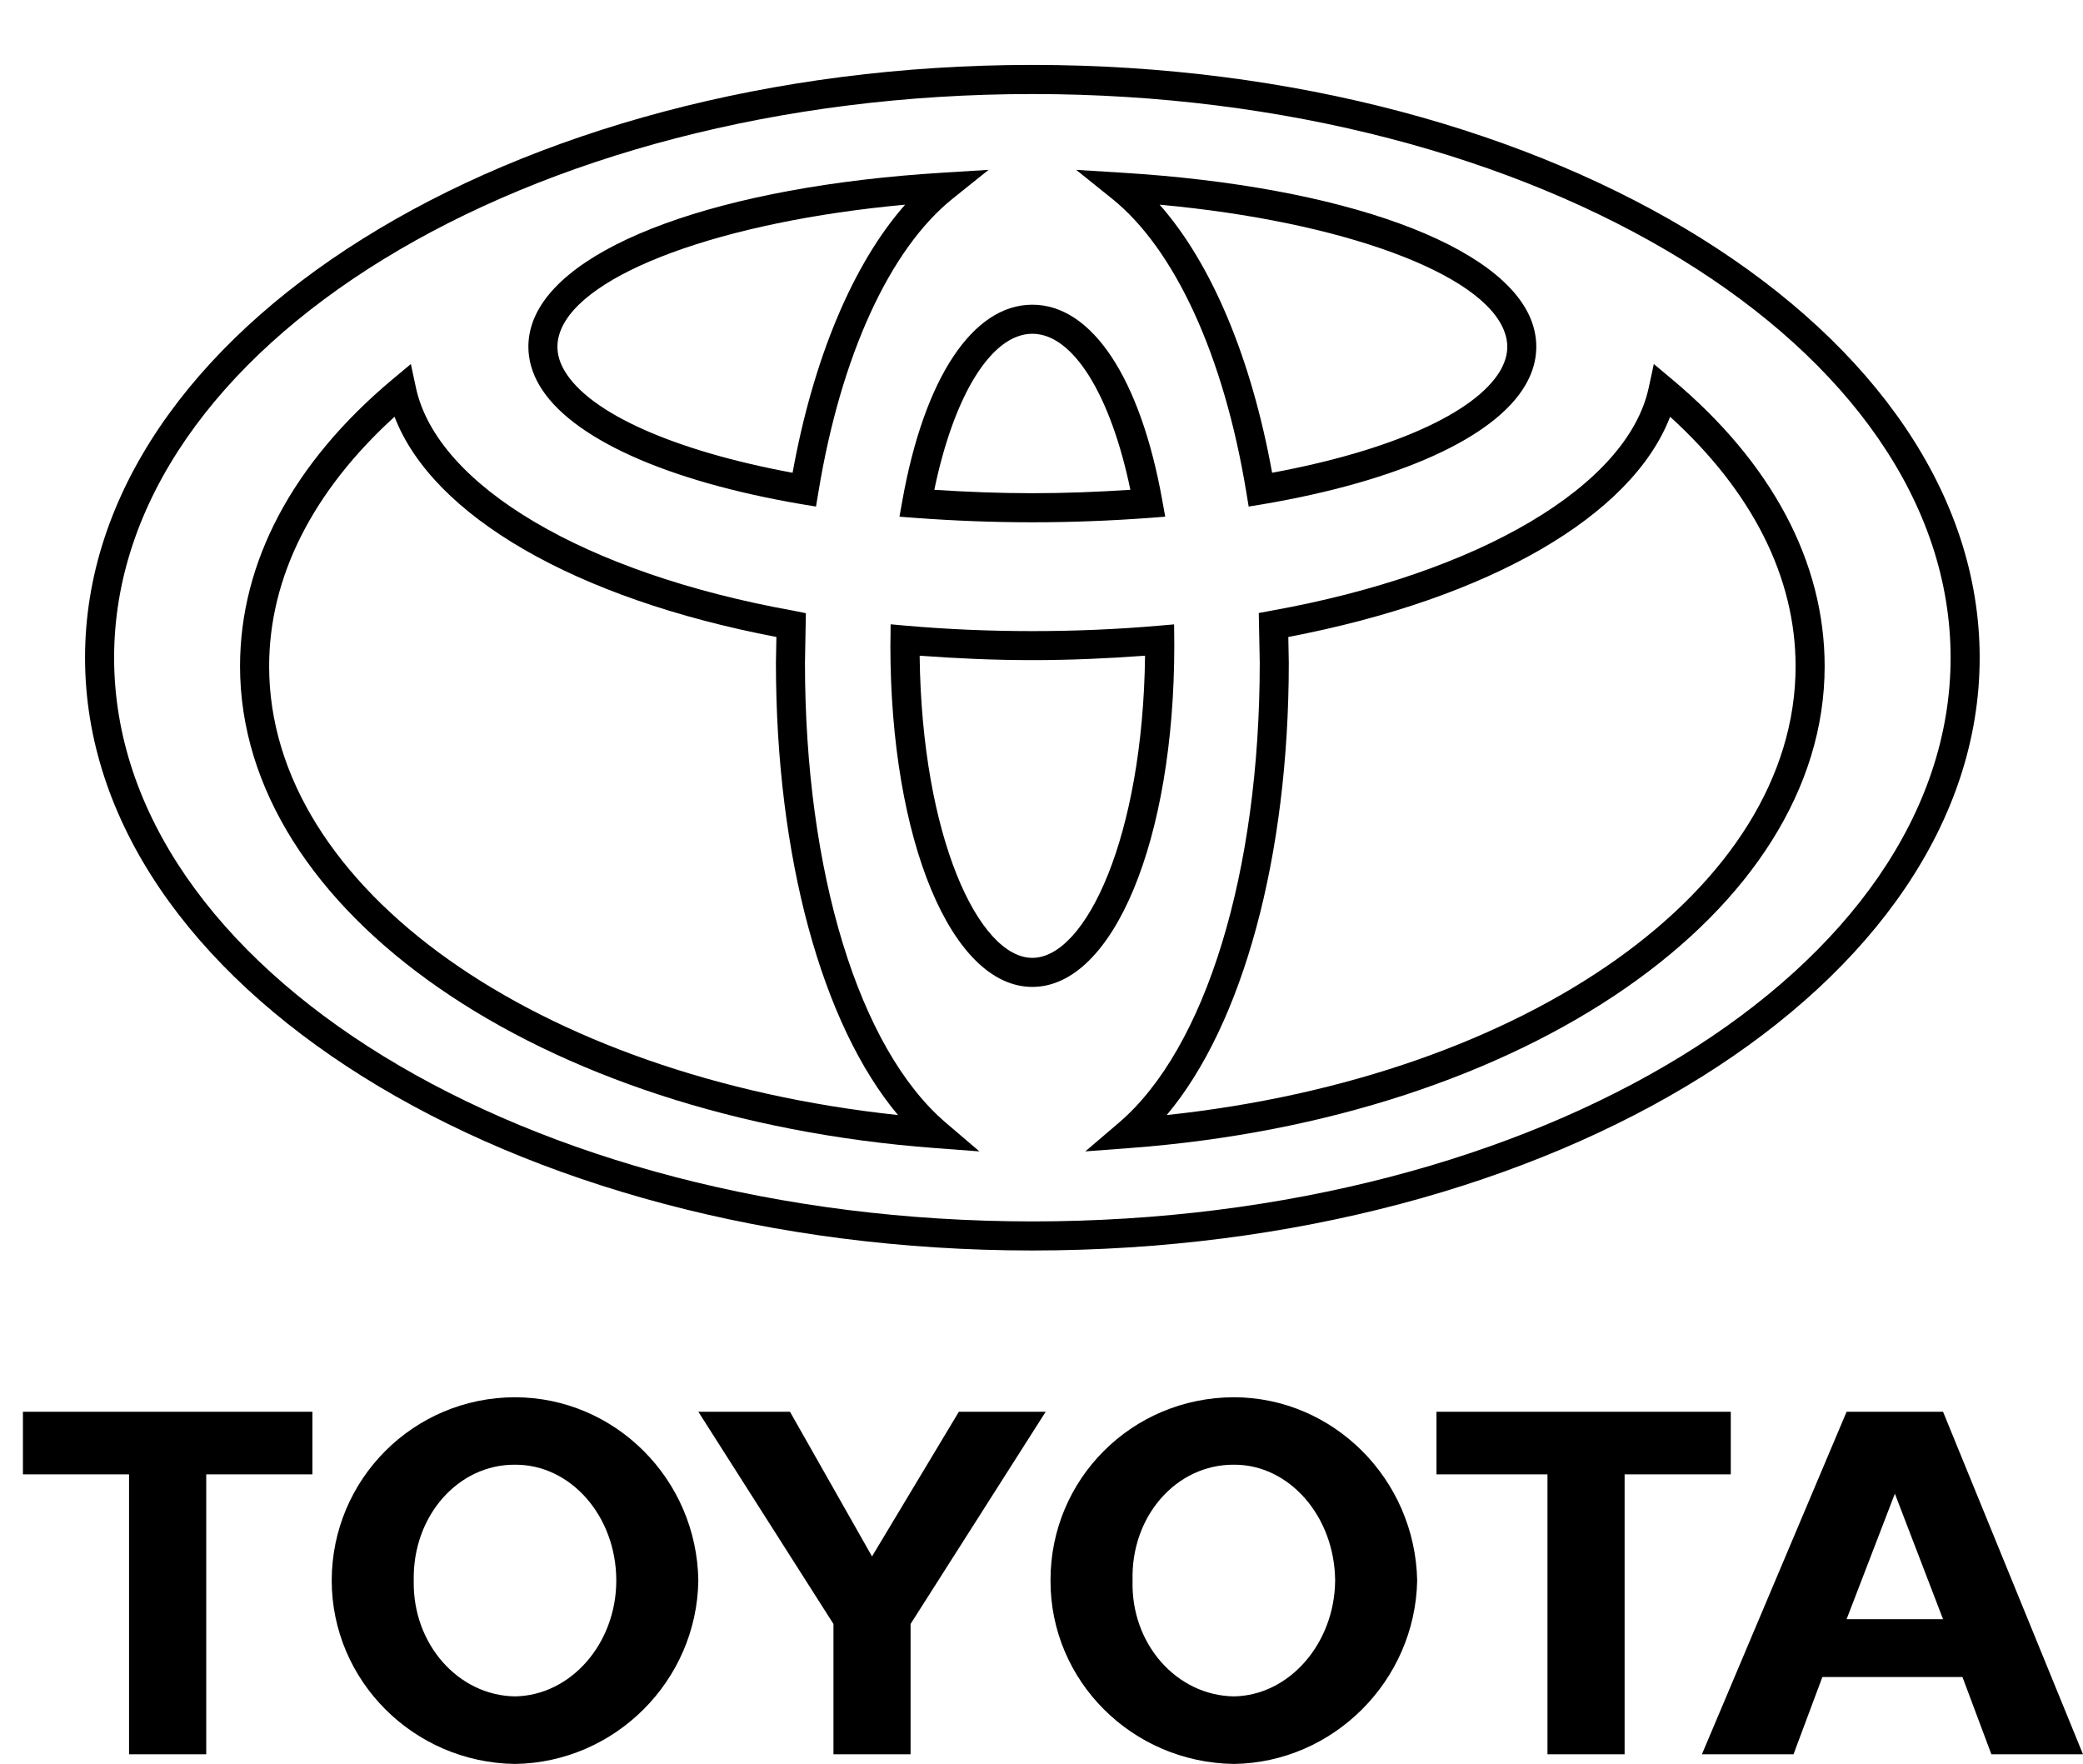
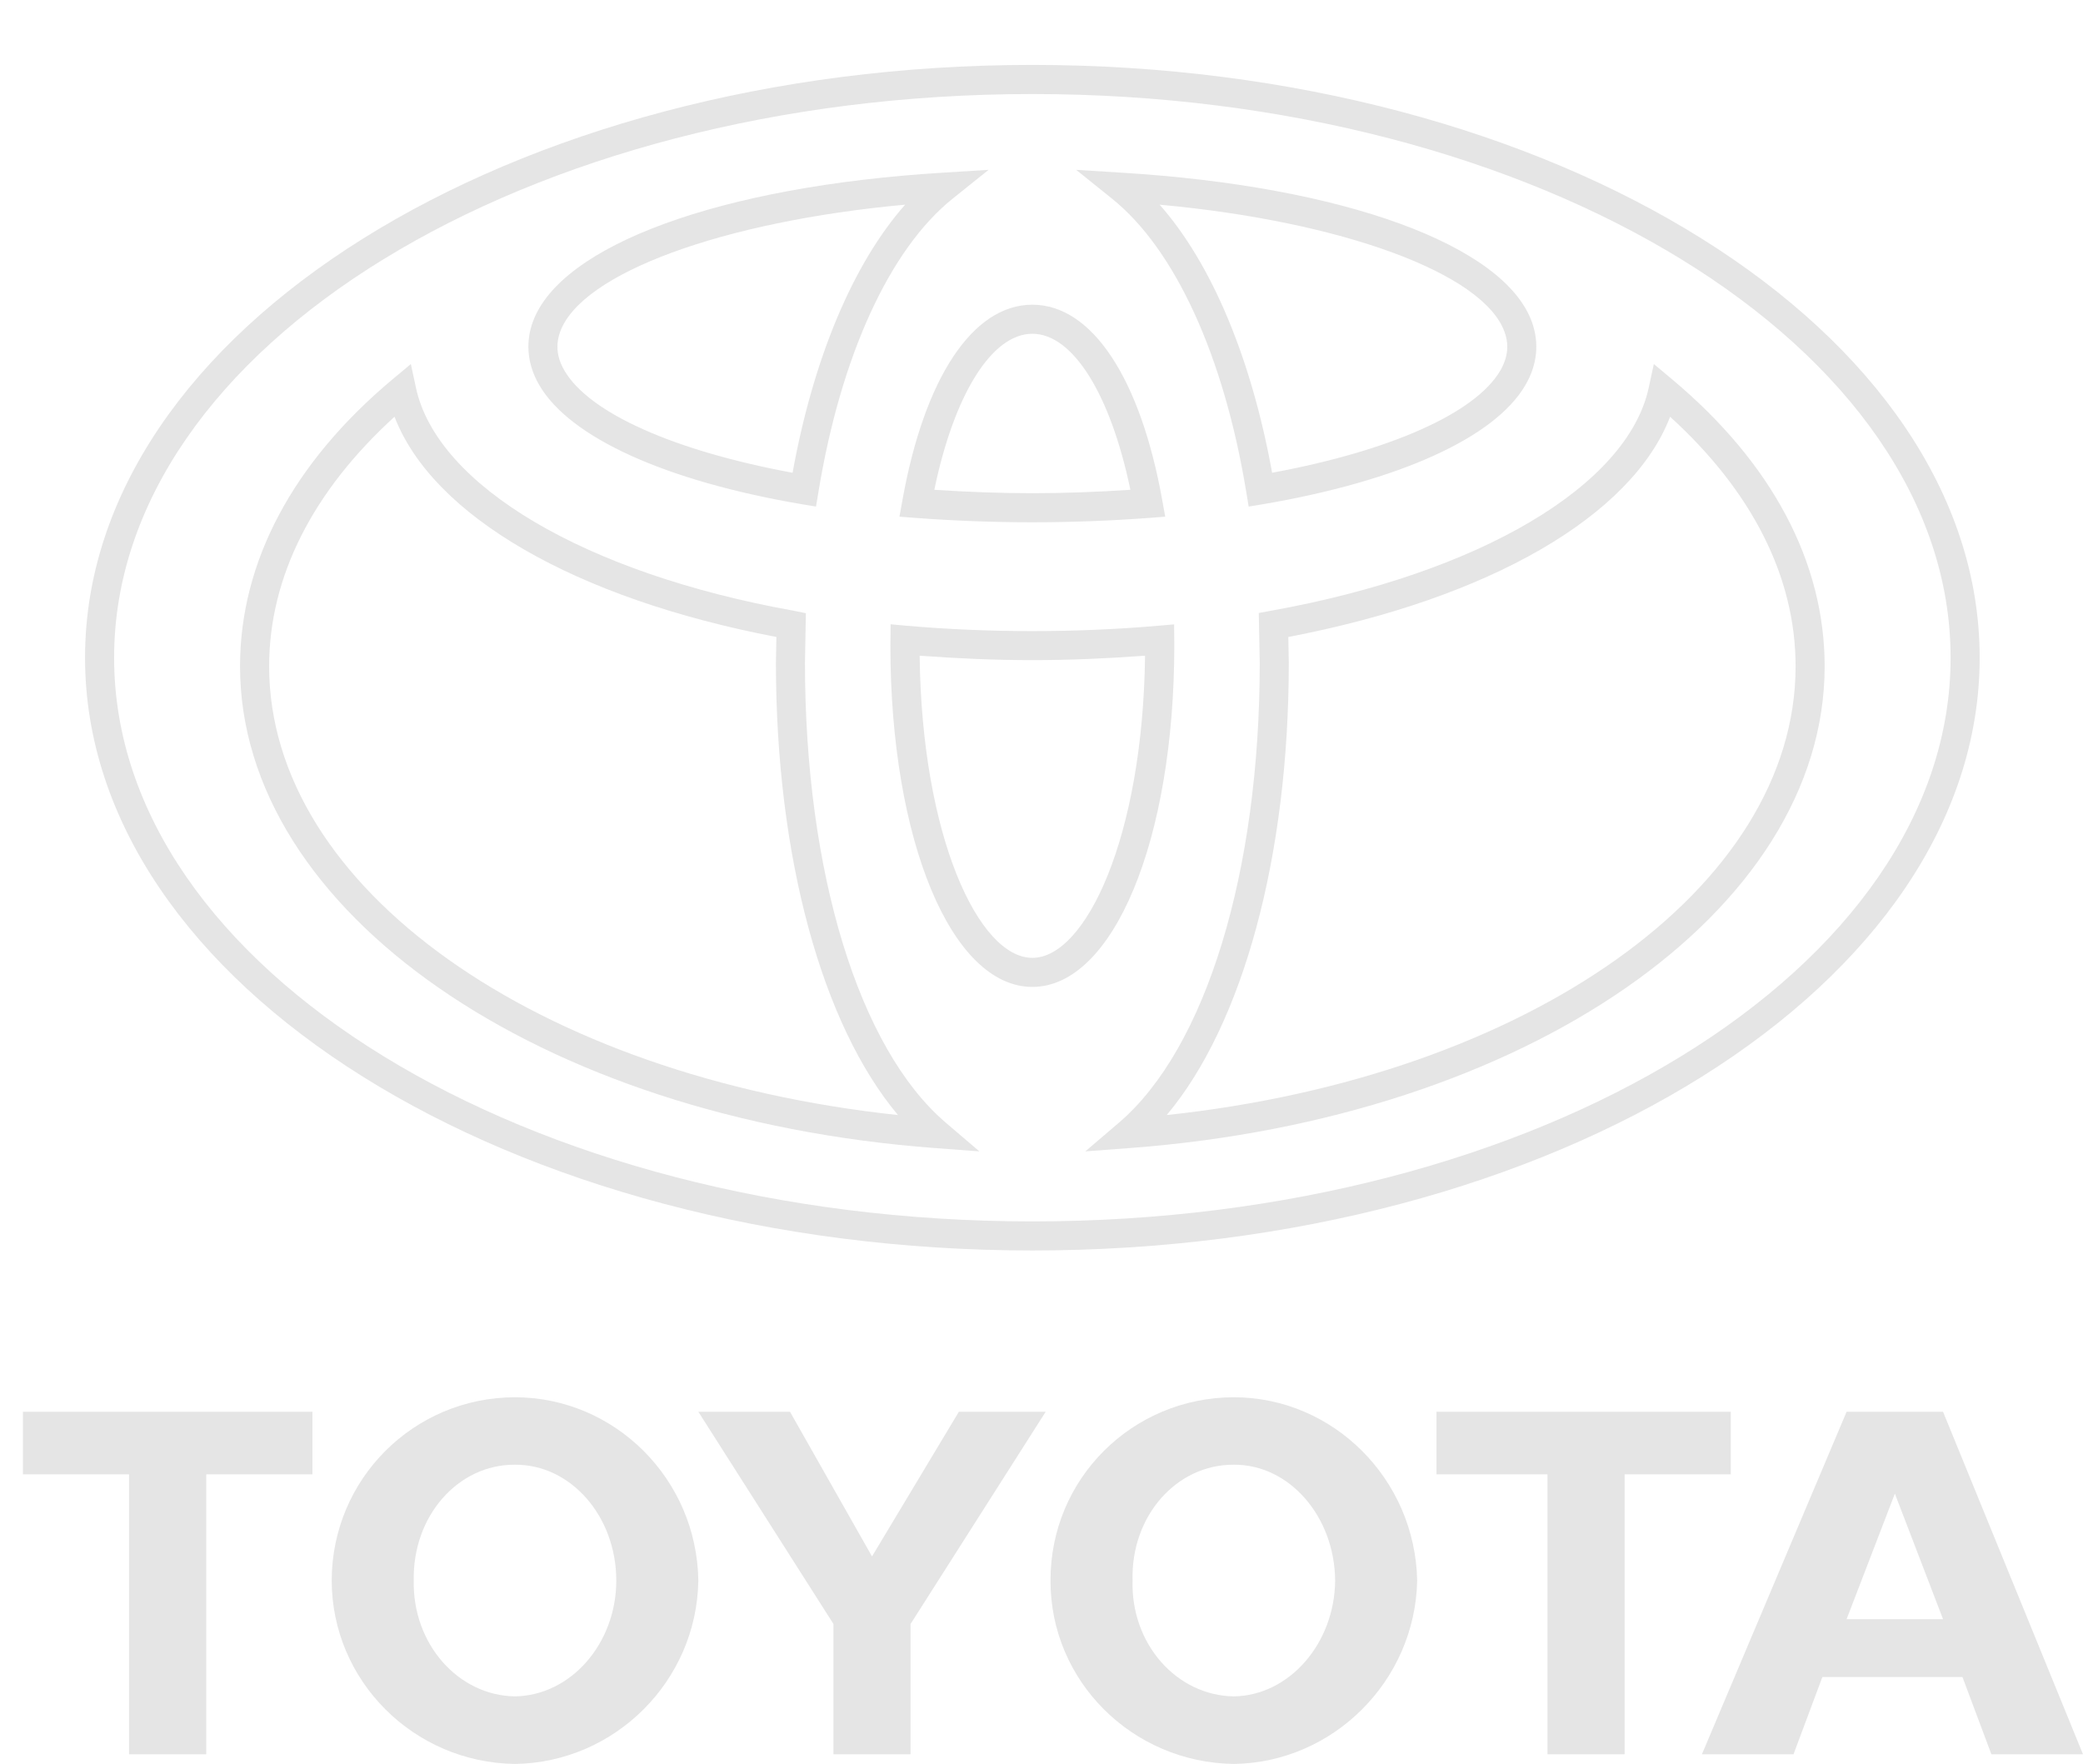
<svg xmlns="http://www.w3.org/2000/svg" viewBox="-3.155 -8.932 286.62 242.702">
-   <g fill="currentColor" fill-rule="evenodd" clip-rule="evenodd">
+   <g fill="#e5e5e5" fill-rule="evenodd" clip-rule="evenodd">
    <path d="M141.396 208.536c-.043-13.945 11.196-25.195 25.234-25.219 13.694.022 24.942 11.272 25.218 25.219-.273 13.789-11.521 25.039-25.218 25.234-14.038-.195-25.276-11.445-25.234-25.234zm25.235 15.938c7.578-.117 13.852-7.238 13.93-15.938-.078-8.867-6.352-15.988-13.93-15.938-7.906-.052-14.195 7.069-13.945 15.938-.25 8.699 6.039 15.82 13.945 15.938m53.76-30.547v38.515h-10.614v-38.515h-15.273v-8.617H235v8.617zm27.214 27.879l-3.974 10.637h-12.604l19.91-47.133h13.27l19.258 47.133H270.86l-3.983-10.637zm9.973-7.957h6.629l-6.629-17.267-6.641 17.267zM25.223 193.927v38.515H14.602v-38.515H0v-8.617h39.832v8.617zm17.265 14.609c.021-13.945 11.254-25.195 25.214-25.219 13.78.022 25.03 11.272 25.233 25.219-.203 13.789-11.453 25.039-25.233 25.234-13.96-.195-25.194-11.445-25.214-25.234zm25.214 15.938c7.668-.117 13.937-7.238 13.944-15.938-.008-8.867-6.276-15.988-13.944-15.938-7.828-.052-14.108 7.069-13.925 15.938-.183 8.699 6.097 15.82 13.925 15.938m49.132 7.968h5.305v-17.93l18.593-29.202h-11.945l-11.953 19.906-11.289-19.906H92.936l18.593 29.202v17.93z" />
    <path d="M8.547 81.561c0 44.972 58.476 81.562 130.35 81.562 71.873 0 130.35-36.59 130.35-81.562C269.246 36.585 210.77 0 138.896 0S8.547 36.585 8.547 81.561zm4 0c0-42.762 56.679-77.554 126.35-77.554 69.669 0 126.35 34.792 126.35 77.554 0 42.771-56.681 77.562-126.35 77.562-69.671-.001-126.35-34.79-126.35-77.562z" />
    <path d="M126.58 14.827c-30.508 1.863-52.667 9.949-56.444 20.602a9.999 9.999 0 0 0-.586 3.345c0 1.797.508 3.594 1.516 5.312C75.3 51.3 88.443 57.249 107.146 60.44l1.98.324.332-1.978c3.07-18.727 9.809-33.453 18.496-40.406l4.922-3.944zM74.519 42.069c-.652-1.109-.973-2.203-.973-3.281 0-.68.117-1.344.359-2.02 2.883-8.138 22.468-15.246 47.487-17.539-7.137 8.073-12.625 21.082-15.488 36.887-16.258-3.008-27.948-8.188-31.385-14.047zm46.483 17.914l-.391 2.176 2.207.168c5.234.391 10.645.602 16.074.602 5.434 0 10.848-.211 16.083-.602l2.203-.168-.392-2.176c-3.009-16.898-9.703-26.992-17.891-26.992-8.194 0-14.885 10.094-17.893 26.992zm17.894-22.992c5.598 0 10.766 8.383 13.489 21.469-4.427.289-8.936.469-13.493.469-4.551 0-9.062-.18-13.484-.469 2.715-13.086 7.891-21.469 13.488-21.469zm10.938-18.609c8.684 6.953 15.43 21.681 18.5 40.406l.328 1.978 1.977-.324c18.711-3.191 31.861-9.142 36.08-16.355 1.641-2.772 1.953-5.766.938-8.655-3.776-10.652-25.936-18.738-56.442-20.603l-6.288-.391zm6.574.847c25.012 2.293 44.596 9.414 47.471 17.539.25.676.367 1.34.367 2.02 0 1.078-.328 2.172-.965 3.281-3.449 5.858-15.143 11.039-31.393 14.047-2.863-15.804-8.343-28.813-15.48-36.887zM50.832 43.28C37.121 54.765 29.875 68.409 29.875 82.744c0 33.722 41.12 62.226 95.643 66.288l6.09.457-4.637-3.961c-11.945-10.219-19.363-34.465-19.363-63.28l.125-6.808-1.672-.34c-28.679-5.14-49.082-17.199-51.987-30.703l-.695-3.242-2.547 2.125zM33.879 82.744c0-12.292 5.996-24.089 17.254-34.335 5.245 13.645 24.843 25.012 52.545 30.301-.035 1.562-.066 3.538-.066 3.538 0 26.718 6.34 49.792 16.797 62.241-49.68-5.301-86.53-31.25-86.53-61.745zm85.494-3.604l-.012.726c0 26.784 8.398 46.991 19.535 46.991 11.133 0 19.532-20.207 19.532-46.991l-.027-2.89-2.148.184c-5.664.496-11.496.742-17.355.742s-11.699-.246-17.348-.742l-2.156-.195zm35.031 2.147c-.301 24.921-8.152 41.573-15.508 41.573-7.363 0-15.215-16.652-15.508-41.573 5.086.375 10.281.609 15.508.609 5.235 0 10.415-.234 15.508-.609zm69.307-36.89c-2.902 13.504-23.309 25.562-51.979 30.703l-1.68.312.133 6.835c0 28.815-7.422 53.062-19.363 63.28l-4.637 3.961 6.082-.457c54.528-4.062 95.649-32.566 95.649-66.288 0-14.335-7.254-27.979-20.965-39.464l-2.539-2.125zm2.941 4.012c11.266 10.246 17.266 22.043 17.266 34.335 0 30.495-36.848 56.444-86.533 61.745 10.457-12.449 16.797-35.523 16.797-62.241 0 0-.039-1.977-.066-3.538 27.693-5.289 47.29-16.657 52.536-30.301z" />
  </g>
</svg>
